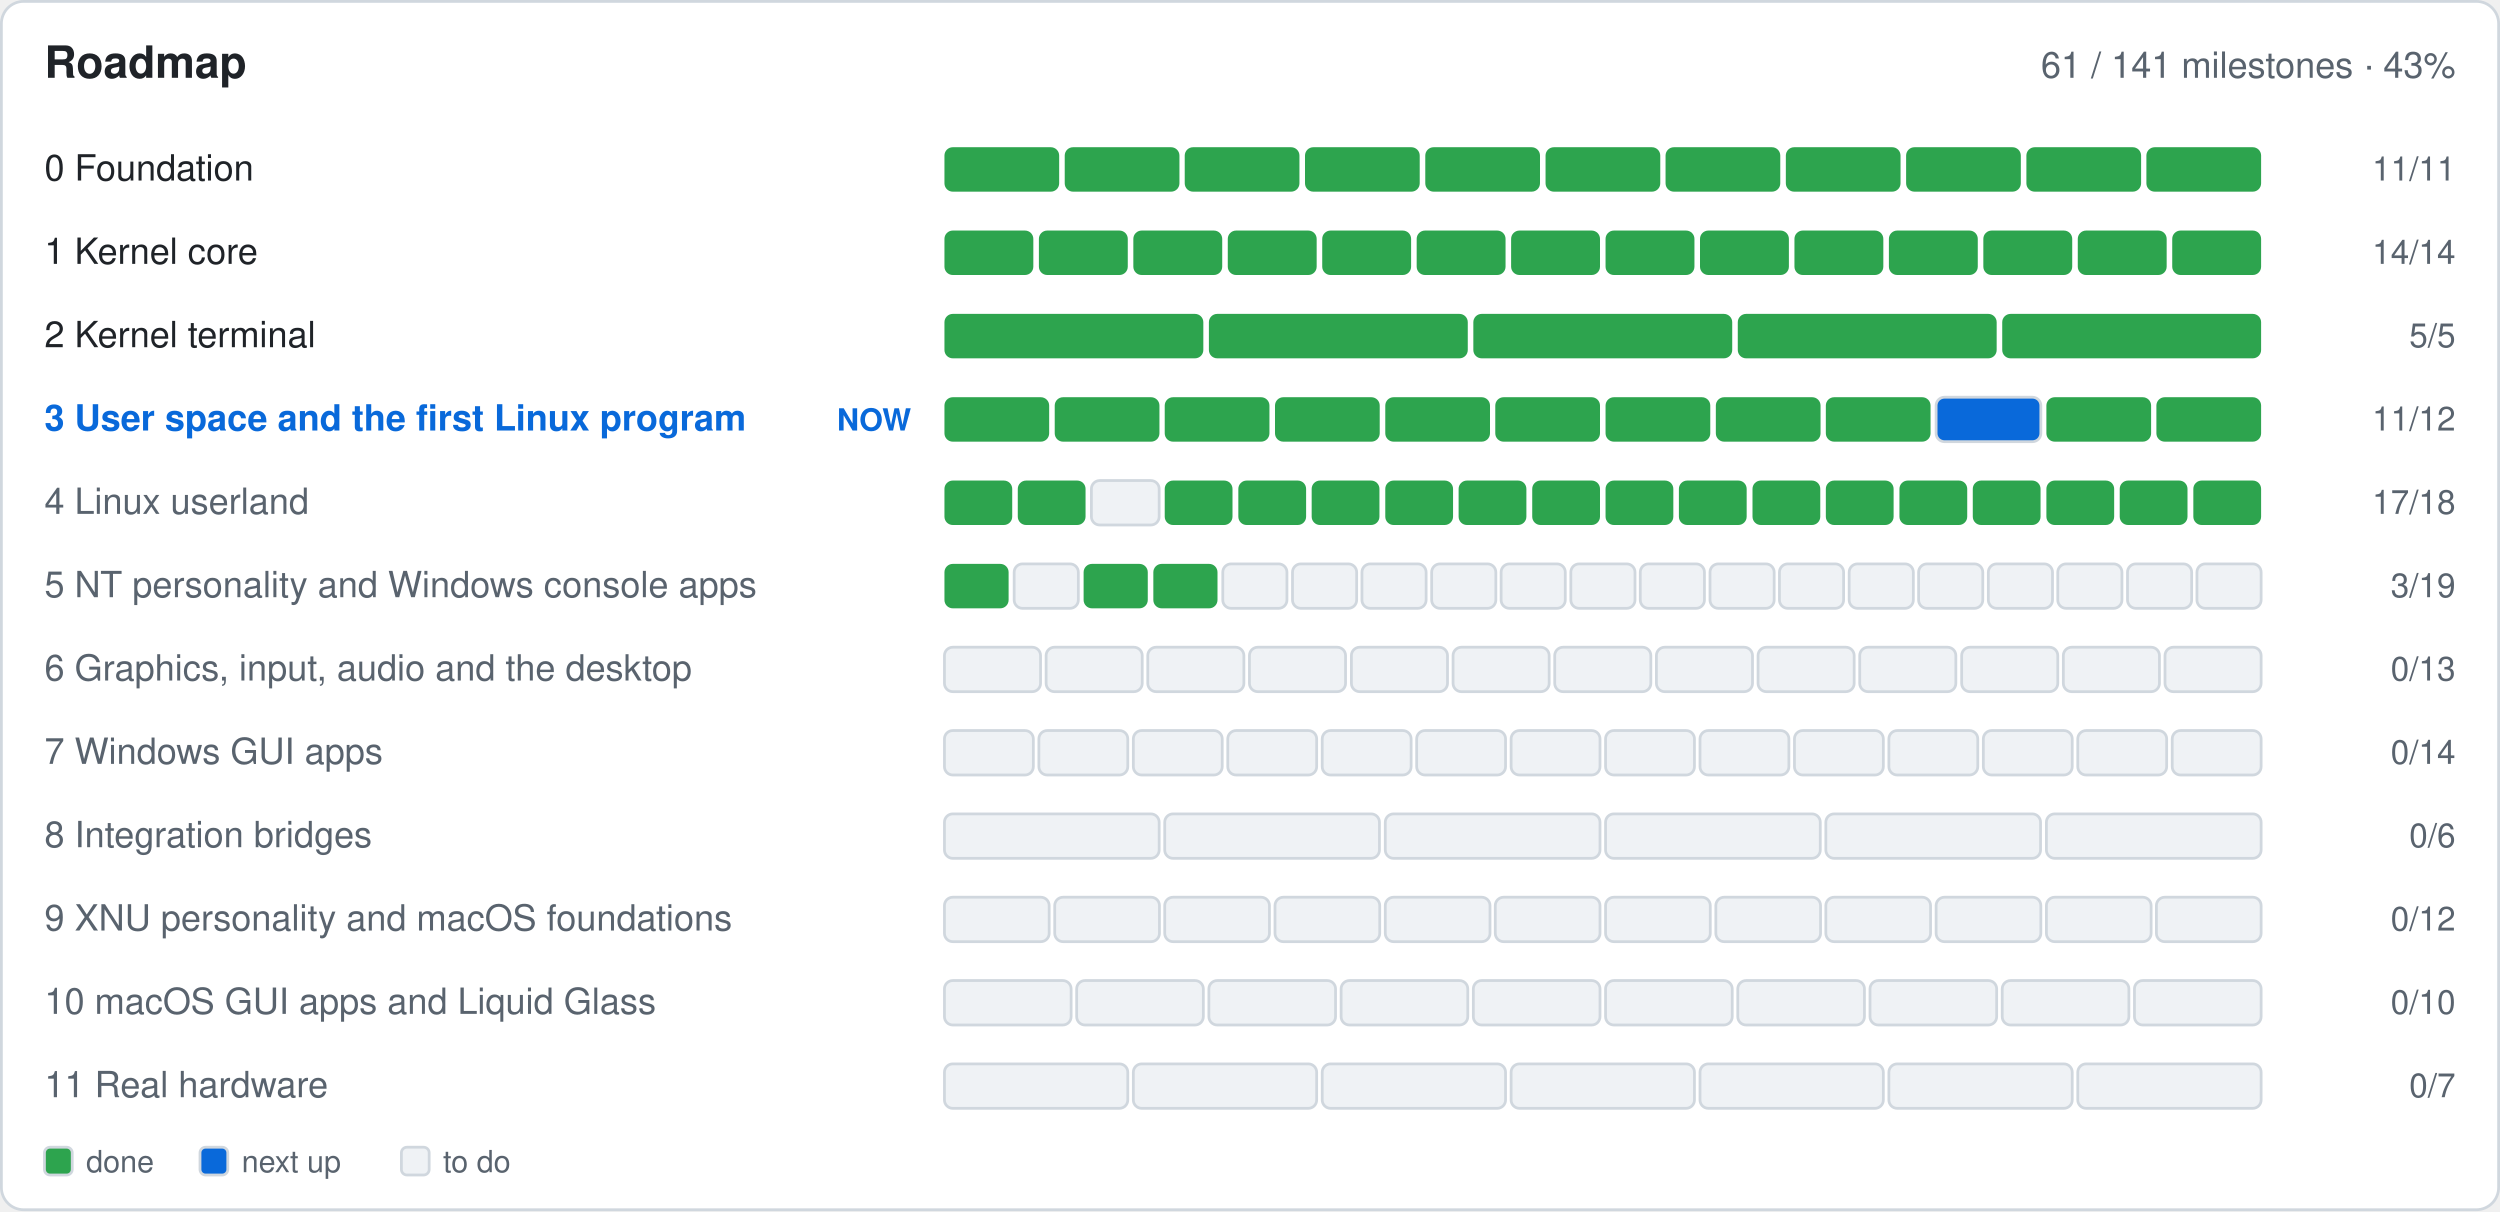
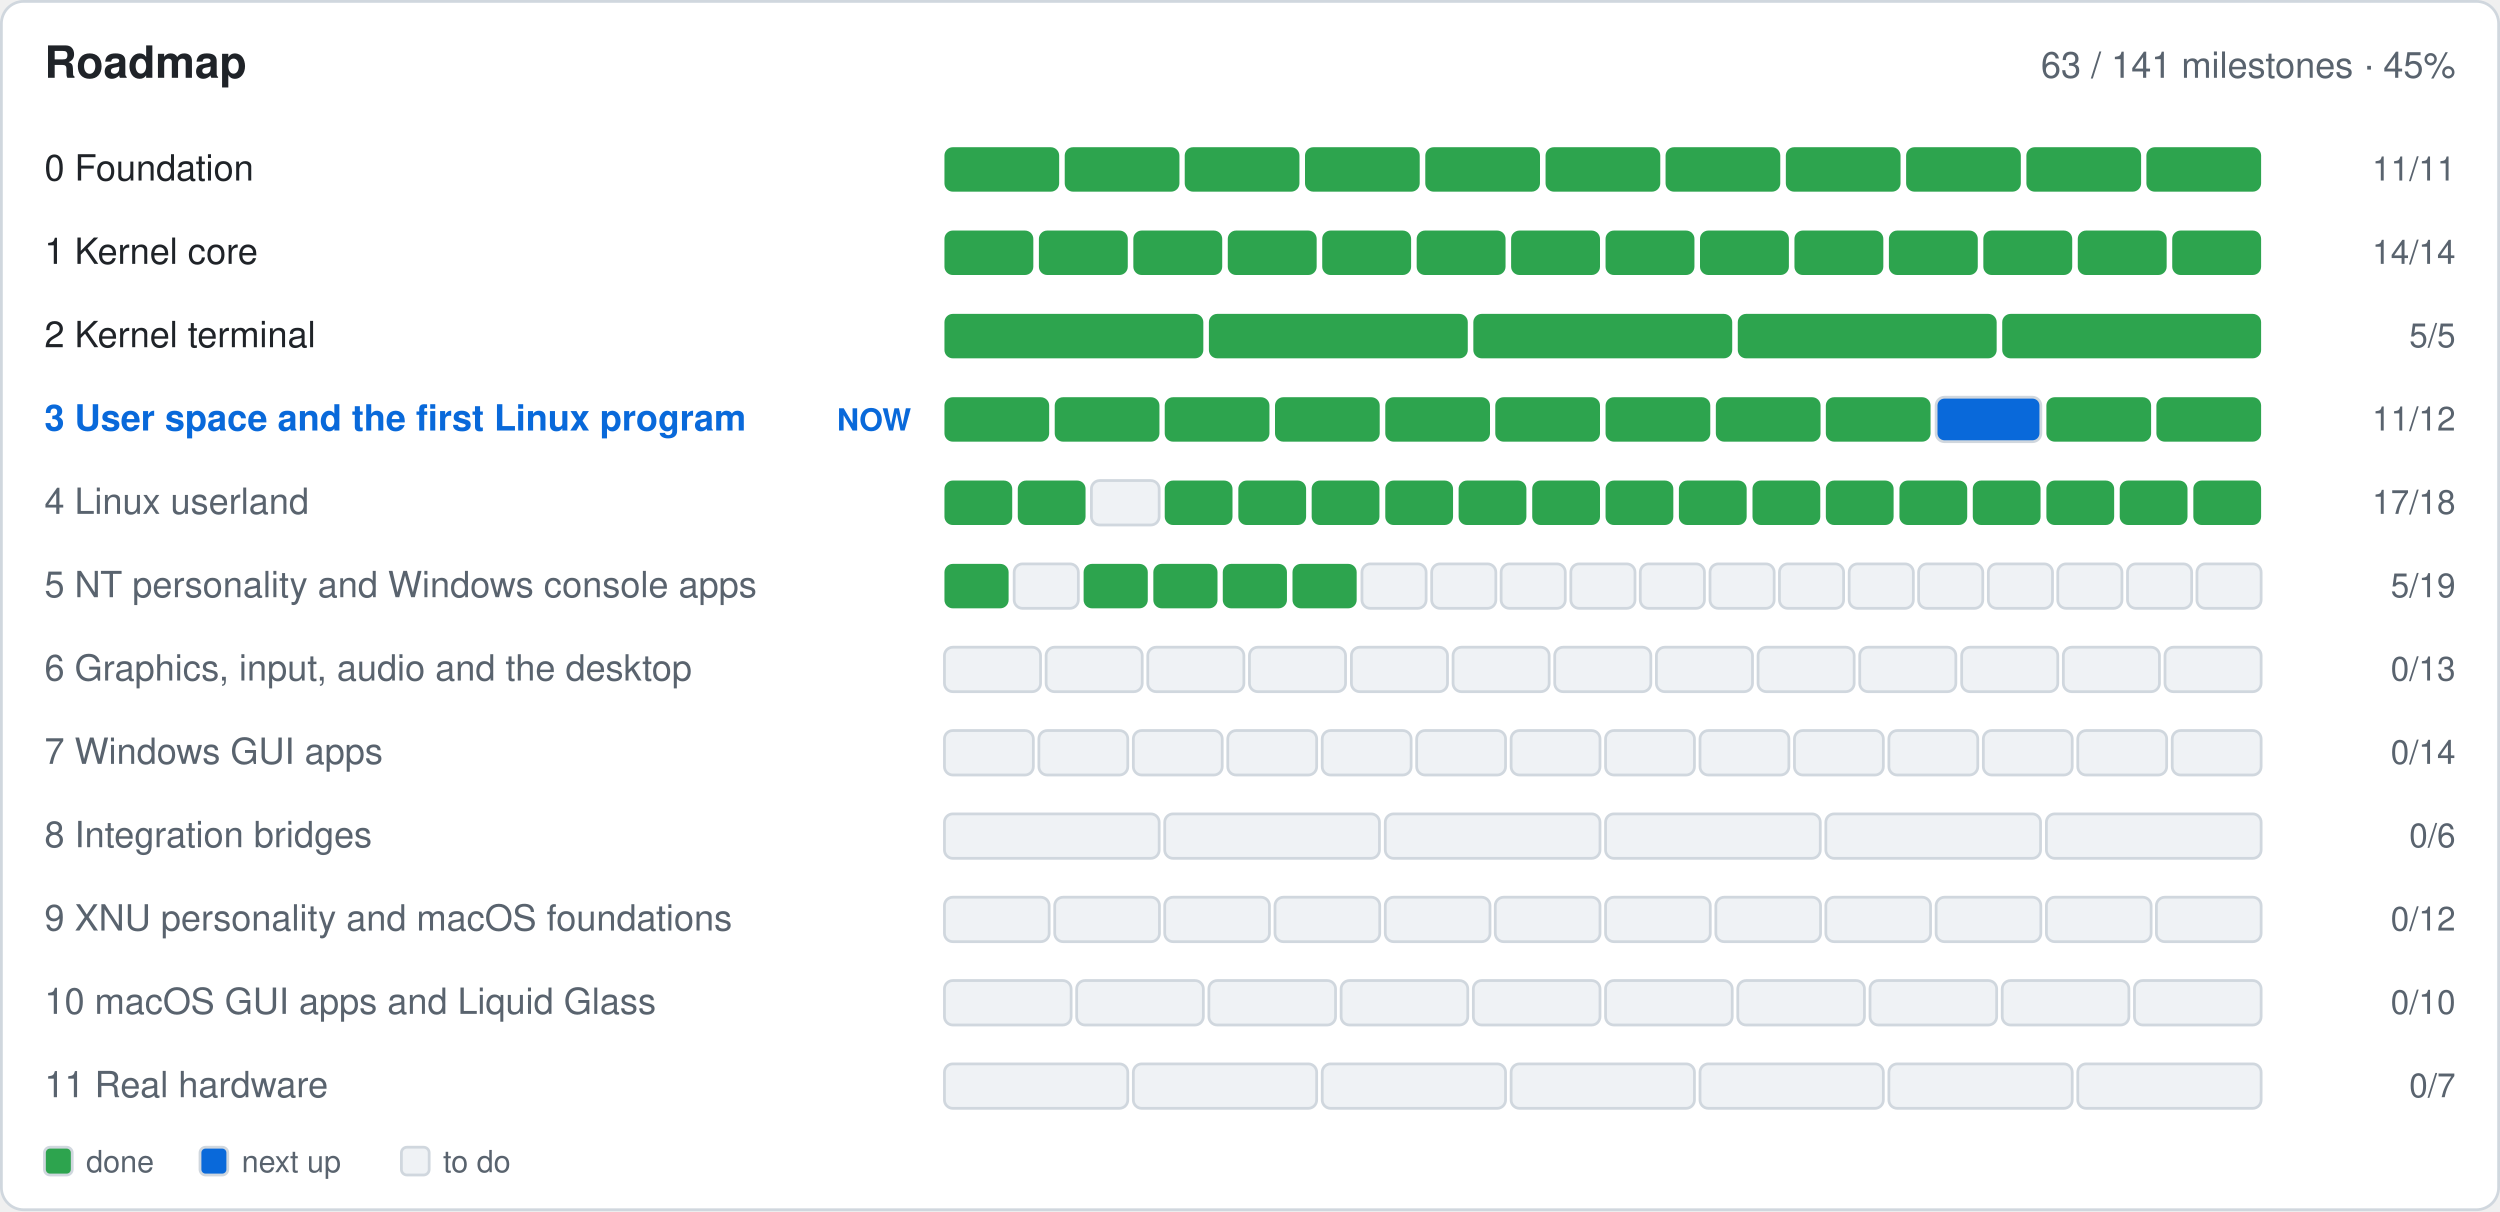
- <svg xmlns="http://www.w3.org/2000/svg" width="900" height="436" viewBox="0 0 900 436" role="img" aria-label="Roadmap: 61 of 141 milestones done">
+ <svg xmlns="http://www.w3.org/2000/svg" width="900" height="436" viewBox="0 0 900 436" role="img" aria-label="Roadmap: 63 of 141 milestones done">
  <rect x="0.5" y="0.5" width="899.0" height="435.0" fill="#ffffff" rx="8" stroke="#d0d7de" />
  <text x="16.0" y="28.0" font-family="-apple-system,BlinkMacSystemFont,'Segoe UI',Helvetica,Arial,sans-serif" font-size="16" font-weight="600" fill="#1f2328" text-anchor="start">Roadmap</text>
-   <text x="884.0" y="28.0" font-family="-apple-system,BlinkMacSystemFont,'Segoe UI',Helvetica,Arial,sans-serif" font-size="13" font-weight="400" fill="#59636e" text-anchor="end">61 / 141 milestones · 43%</text>
+   <text x="884.0" y="28.0" font-family="-apple-system,BlinkMacSystemFont,'Segoe UI',Helvetica,Arial,sans-serif" font-size="13" font-weight="400" fill="#59636e" text-anchor="end">63 / 141 milestones · 45%</text>
  <text x="16.0" y="65.0" font-family="-apple-system,BlinkMacSystemFont,'Segoe UI',Helvetica,Arial,sans-serif" font-size="13" font-weight="400" fill="#1f2328" text-anchor="start"> 0  Foundation</text>
  <g>
    <rect x="340.0" y="53.0" width="41.3" height="16.0" fill="#2da44e" rx="3" />
  </g>
  <g>
    <rect x="383.3" y="53.0" width="41.3" height="16.0" fill="#2da44e" rx="3" />
  </g>
  <g>
    <rect x="426.5" y="53.0" width="41.3" height="16.0" fill="#2da44e" rx="3" />
  </g>
  <g>
    <rect x="469.8" y="53.0" width="41.3" height="16.0" fill="#2da44e" rx="3" />
  </g>
  <g>
    <rect x="513.1" y="53.0" width="41.3" height="16.0" fill="#2da44e" rx="3" />
  </g>
  <g>
    <rect x="556.4" y="53.0" width="41.3" height="16.0" fill="#2da44e" rx="3" />
  </g>
  <g>
    <rect x="599.6" y="53.0" width="41.3" height="16.0" fill="#2da44e" rx="3" />
  </g>
  <g>
    <rect x="642.9" y="53.0" width="41.3" height="16.0" fill="#2da44e" rx="3" />
  </g>
  <g>
    <rect x="686.2" y="53.0" width="41.3" height="16.0" fill="#2da44e" rx="3" />
  </g>
  <g>
    <rect x="729.5" y="53.0" width="41.3" height="16.0" fill="#2da44e" rx="3" />
  </g>
  <g>
    <rect x="772.7" y="53.0" width="41.3" height="16.0" fill="#2da44e" rx="3" />
  </g>
  <text x="884.0" y="65.0" font-family="-apple-system,BlinkMacSystemFont,'Segoe UI',Helvetica,Arial,sans-serif" font-size="12" font-weight="400" fill="#59636e" text-anchor="end">11/11</text>
  <text x="16.0" y="95.0" font-family="-apple-system,BlinkMacSystemFont,'Segoe UI',Helvetica,Arial,sans-serif" font-size="13" font-weight="400" fill="#1f2328" text-anchor="start"> 1  Kernel core</text>
  <g>
    <rect x="340.0" y="83.0" width="32.0" height="16.0" fill="#2da44e" rx="3" />
  </g>
  <g>
    <rect x="374.0" y="83.0" width="32.0" height="16.0" fill="#2da44e" rx="3" />
  </g>
  <g>
    <rect x="408.0" y="83.0" width="32.0" height="16.0" fill="#2da44e" rx="3" />
  </g>
  <g>
    <rect x="442.0" y="83.0" width="32.0" height="16.0" fill="#2da44e" rx="3" />
  </g>
  <g>
    <rect x="476.0" y="83.0" width="32.0" height="16.0" fill="#2da44e" rx="3" />
  </g>
  <g>
    <rect x="510.0" y="83.0" width="32.0" height="16.0" fill="#2da44e" rx="3" />
  </g>
  <g>
    <rect x="544.0" y="83.0" width="32.0" height="16.0" fill="#2da44e" rx="3" />
  </g>
  <g>
    <rect x="578.0" y="83.0" width="32.0" height="16.0" fill="#2da44e" rx="3" />
  </g>
  <g>
    <rect x="612.0" y="83.0" width="32.0" height="16.0" fill="#2da44e" rx="3" />
  </g>
  <g>
    <rect x="646.0" y="83.0" width="32.0" height="16.0" fill="#2da44e" rx="3" />
  </g>
  <g>
    <rect x="680.0" y="83.0" width="32.0" height="16.0" fill="#2da44e" rx="3" />
  </g>
  <g>
    <rect x="714.0" y="83.0" width="32.0" height="16.0" fill="#2da44e" rx="3" />
  </g>
  <g>
    <rect x="748.0" y="83.0" width="32.0" height="16.0" fill="#2da44e" rx="3" />
  </g>
  <g>
    <rect x="782.0" y="83.0" width="32.0" height="16.0" fill="#2da44e" rx="3" />
  </g>
  <text x="884.0" y="95.0" font-family="-apple-system,BlinkMacSystemFont,'Segoe UI',Helvetica,Arial,sans-serif" font-size="12" font-weight="400" fill="#59636e" text-anchor="end">14/14</text>
  <text x="16.0" y="125.0" font-family="-apple-system,BlinkMacSystemFont,'Segoe UI',Helvetica,Arial,sans-serif" font-size="13" font-weight="400" fill="#1f2328" text-anchor="start"> 2  Kernel terminal</text>
  <g>
    <rect x="340.0" y="113.0" width="93.2" height="16.0" fill="#2da44e" rx="3" />
  </g>
  <g>
    <rect x="435.2" y="113.0" width="93.2" height="16.0" fill="#2da44e" rx="3" />
  </g>
  <g>
    <rect x="530.4" y="113.0" width="93.2" height="16.0" fill="#2da44e" rx="3" />
  </g>
  <g>
    <rect x="625.6" y="113.0" width="93.2" height="16.0" fill="#2da44e" rx="3" />
  </g>
  <g>
    <rect x="720.8" y="113.0" width="93.2" height="16.0" fill="#2da44e" rx="3" />
  </g>
  <text x="884.0" y="125.0" font-family="-apple-system,BlinkMacSystemFont,'Segoe UI',Helvetica,Arial,sans-serif" font-size="12" font-weight="400" fill="#59636e" text-anchor="end">5/5</text>
  <text x="16.0" y="155.0" font-family="-apple-system,BlinkMacSystemFont,'Segoe UI',Helvetica,Arial,sans-serif" font-size="13" font-weight="600" fill="#0969da" text-anchor="start"> 3  User space and the first Linux program</text>
  <text x="328.0" y="155.0" font-family="-apple-system,BlinkMacSystemFont,'Segoe UI',Helvetica,Arial,sans-serif" font-size="11" font-weight="600" fill="#0969da" text-anchor="end">NOW</text>
  <g>
    <rect x="340.0" y="143.0" width="37.7" height="16.0" fill="#2da44e" rx="3" />
  </g>
  <g>
    <rect x="379.7" y="143.0" width="37.7" height="16.0" fill="#2da44e" rx="3" />
  </g>
  <g>
    <rect x="419.3" y="143.0" width="37.7" height="16.0" fill="#2da44e" rx="3" />
  </g>
  <g>
    <rect x="459.0" y="143.0" width="37.7" height="16.0" fill="#2da44e" rx="3" />
  </g>
  <g>
    <rect x="498.7" y="143.0" width="37.7" height="16.0" fill="#2da44e" rx="3" />
  </g>
  <g>
    <rect x="538.3" y="143.0" width="37.7" height="16.0" fill="#2da44e" rx="3" />
  </g>
  <g>
    <rect x="578.0" y="143.0" width="37.7" height="16.0" fill="#2da44e" rx="3" />
  </g>
  <g>
    <rect x="617.7" y="143.0" width="37.7" height="16.0" fill="#2da44e" rx="3" />
  </g>
  <g>
    <rect x="657.3" y="143.0" width="37.7" height="16.0" fill="#2da44e" rx="3" />
  </g>
  <g>
    <rect x="697.0" y="143.0" width="37.7" height="16.0" fill="#0969da" rx="3" stroke="#d0d7de" />
  </g>
  <g>
    <rect x="736.7" y="143.0" width="37.7" height="16.0" fill="#2da44e" rx="3" />
  </g>
  <g>
    <rect x="776.3" y="143.0" width="37.7" height="16.0" fill="#2da44e" rx="3" />
  </g>
  <text x="884.0" y="155.0" font-family="-apple-system,BlinkMacSystemFont,'Segoe UI',Helvetica,Arial,sans-serif" font-size="12" font-weight="400" fill="#59636e" text-anchor="end">11/12</text>
  <text x="16.0" y="185.0" font-family="-apple-system,BlinkMacSystemFont,'Segoe UI',Helvetica,Arial,sans-serif" font-size="13" font-weight="400" fill="#59636e" text-anchor="start"> 4  Linux userland</text>
  <g>
    <rect x="340.0" y="173.0" width="24.4" height="16.0" fill="#2da44e" rx="3" />
  </g>
  <g>
    <rect x="366.4" y="173.0" width="24.4" height="16.0" fill="#2da44e" rx="3" />
  </g>
  <g>
    <rect x="392.9" y="173.0" width="24.4" height="16.0" fill="#eff2f5" rx="3" stroke="#d0d7de" />
  </g>
  <g>
    <rect x="419.3" y="173.0" width="24.4" height="16.0" fill="#2da44e" rx="3" />
  </g>
  <g>
    <rect x="445.8" y="173.0" width="24.4" height="16.0" fill="#2da44e" rx="3" />
  </g>
  <g>
    <rect x="472.2" y="173.0" width="24.4" height="16.0" fill="#2da44e" rx="3" />
  </g>
  <g>
    <rect x="498.7" y="173.0" width="24.4" height="16.0" fill="#2da44e" rx="3" />
  </g>
  <g>
    <rect x="525.1" y="173.0" width="24.4" height="16.0" fill="#2da44e" rx="3" />
  </g>
  <g>
    <rect x="551.6" y="173.0" width="24.4" height="16.0" fill="#2da44e" rx="3" />
  </g>
  <g>
    <rect x="578.0" y="173.0" width="24.4" height="16.0" fill="#2da44e" rx="3" />
  </g>
  <g>
    <rect x="604.4" y="173.0" width="24.4" height="16.0" fill="#2da44e" rx="3" />
  </g>
  <g>
    <rect x="630.9" y="173.0" width="24.4" height="16.0" fill="#2da44e" rx="3" />
  </g>
  <g>
    <rect x="657.3" y="173.0" width="24.4" height="16.0" fill="#2da44e" rx="3" />
  </g>
  <g>
    <rect x="683.8" y="173.0" width="24.4" height="16.0" fill="#2da44e" rx="3" />
  </g>
  <g>
    <rect x="710.2" y="173.0" width="24.4" height="16.0" fill="#2da44e" rx="3" />
  </g>
  <g>
    <rect x="736.7" y="173.0" width="24.4" height="16.0" fill="#2da44e" rx="3" />
  </g>
  <g>
    <rect x="763.1" y="173.0" width="24.4" height="16.0" fill="#2da44e" rx="3" />
  </g>
  <g>
    <rect x="789.6" y="173.0" width="24.4" height="16.0" fill="#2da44e" rx="3" />
  </g>
  <text x="884.0" y="185.0" font-family="-apple-system,BlinkMacSystemFont,'Segoe UI',Helvetica,Arial,sans-serif" font-size="12" font-weight="400" fill="#59636e" text-anchor="end">17/18</text>
  <text x="16.0" y="215.0" font-family="-apple-system,BlinkMacSystemFont,'Segoe UI',Helvetica,Arial,sans-serif" font-size="13" font-weight="400" fill="#59636e" text-anchor="start"> 5  NT personality and Windows console apps</text>
  <g>
    <rect x="340.0" y="203.0" width="23.1" height="16.0" fill="#2da44e" rx="3" />
  </g>
  <g>
    <rect x="365.1" y="203.0" width="23.1" height="16.0" fill="#eff2f5" rx="3" stroke="#d0d7de" />
  </g>
  <g>
    <rect x="390.1" y="203.0" width="23.1" height="16.0" fill="#2da44e" rx="3" />
  </g>
  <g>
    <rect x="415.2" y="203.0" width="23.1" height="16.0" fill="#2da44e" rx="3" />
  </g>
  <g>
-     <rect x="440.2" y="203.0" width="23.1" height="16.0" fill="#eff2f5" rx="3" stroke="#d0d7de" />
-   </g>
-   <g>
-     <rect x="465.3" y="203.0" width="23.1" height="16.0" fill="#eff2f5" rx="3" stroke="#d0d7de" />
+     <rect x="440.2" y="203.0" width="23.1" height="16.0" fill="#2da44e" rx="3" />
+   </g>
+   <g>
+     <rect x="465.3" y="203.0" width="23.1" height="16.0" fill="#2da44e" rx="3" />
  </g>
  <g>
    <rect x="490.3" y="203.0" width="23.1" height="16.0" fill="#eff2f5" rx="3" stroke="#d0d7de" />
  </g>
  <g>
    <rect x="515.4" y="203.0" width="23.1" height="16.0" fill="#eff2f5" rx="3" stroke="#d0d7de" />
  </g>
  <g>
    <rect x="540.4" y="203.0" width="23.1" height="16.0" fill="#eff2f5" rx="3" stroke="#d0d7de" />
  </g>
  <g>
    <rect x="565.5" y="203.0" width="23.1" height="16.0" fill="#eff2f5" rx="3" stroke="#d0d7de" />
  </g>
  <g>
    <rect x="590.5" y="203.0" width="23.1" height="16.0" fill="#eff2f5" rx="3" stroke="#d0d7de" />
  </g>
  <g>
    <rect x="615.6" y="203.0" width="23.1" height="16.0" fill="#eff2f5" rx="3" stroke="#d0d7de" />
  </g>
  <g>
    <rect x="640.6" y="203.0" width="23.1" height="16.0" fill="#eff2f5" rx="3" stroke="#d0d7de" />
  </g>
  <g>
    <rect x="665.7" y="203.0" width="23.1" height="16.0" fill="#eff2f5" rx="3" stroke="#d0d7de" />
  </g>
  <g>
    <rect x="690.7" y="203.0" width="23.1" height="16.0" fill="#eff2f5" rx="3" stroke="#d0d7de" />
  </g>
  <g>
    <rect x="715.8" y="203.0" width="23.1" height="16.0" fill="#eff2f5" rx="3" stroke="#d0d7de" />
  </g>
  <g>
    <rect x="740.8" y="203.0" width="23.1" height="16.0" fill="#eff2f5" rx="3" stroke="#d0d7de" />
  </g>
  <g>
    <rect x="765.9" y="203.0" width="23.1" height="16.0" fill="#eff2f5" rx="3" stroke="#d0d7de" />
  </g>
  <g>
    <rect x="790.9" y="203.0" width="23.1" height="16.0" fill="#eff2f5" rx="3" stroke="#d0d7de" />
  </g>
-   <text x="884.0" y="215.0" font-family="-apple-system,BlinkMacSystemFont,'Segoe UI',Helvetica,Arial,sans-serif" font-size="12" font-weight="400" fill="#59636e" text-anchor="end">3/19</text>
+   <text x="884.0" y="215.0" font-family="-apple-system,BlinkMacSystemFont,'Segoe UI',Helvetica,Arial,sans-serif" font-size="12" font-weight="400" fill="#59636e" text-anchor="end">5/19</text>
  <text x="16.0" y="245.0" font-family="-apple-system,BlinkMacSystemFont,'Segoe UI',Helvetica,Arial,sans-serif" font-size="13" font-weight="400" fill="#59636e" text-anchor="start"> 6  Graphics, input, audio and the desktop</text>
  <g>
    <rect x="340.0" y="233.0" width="34.6" height="16.0" fill="#eff2f5" rx="3" stroke="#d0d7de" />
  </g>
  <g>
    <rect x="376.6" y="233.0" width="34.6" height="16.0" fill="#eff2f5" rx="3" stroke="#d0d7de" />
  </g>
  <g>
    <rect x="413.2" y="233.0" width="34.6" height="16.0" fill="#eff2f5" rx="3" stroke="#d0d7de" />
  </g>
  <g>
    <rect x="449.8" y="233.0" width="34.6" height="16.0" fill="#eff2f5" rx="3" stroke="#d0d7de" />
  </g>
  <g>
    <rect x="486.5" y="233.0" width="34.6" height="16.0" fill="#eff2f5" rx="3" stroke="#d0d7de" />
  </g>
  <g>
    <rect x="523.1" y="233.0" width="34.6" height="16.0" fill="#eff2f5" rx="3" stroke="#d0d7de" />
  </g>
  <g>
    <rect x="559.7" y="233.0" width="34.6" height="16.0" fill="#eff2f5" rx="3" stroke="#d0d7de" />
  </g>
  <g>
    <rect x="596.3" y="233.0" width="34.6" height="16.0" fill="#eff2f5" rx="3" stroke="#d0d7de" />
  </g>
  <g>
    <rect x="632.9" y="233.0" width="34.6" height="16.0" fill="#eff2f5" rx="3" stroke="#d0d7de" />
  </g>
  <g>
    <rect x="669.5" y="233.0" width="34.6" height="16.0" fill="#eff2f5" rx="3" stroke="#d0d7de" />
  </g>
  <g>
    <rect x="706.2" y="233.0" width="34.6" height="16.0" fill="#eff2f5" rx="3" stroke="#d0d7de" />
  </g>
  <g>
    <rect x="742.8" y="233.0" width="34.6" height="16.0" fill="#eff2f5" rx="3" stroke="#d0d7de" />
  </g>
  <g>
    <rect x="779.4" y="233.0" width="34.6" height="16.0" fill="#eff2f5" rx="3" stroke="#d0d7de" />
  </g>
  <text x="884.0" y="245.0" font-family="-apple-system,BlinkMacSystemFont,'Segoe UI',Helvetica,Arial,sans-serif" font-size="12" font-weight="400" fill="#59636e" text-anchor="end">0/13</text>
  <text x="16.0" y="275.0" font-family="-apple-system,BlinkMacSystemFont,'Segoe UI',Helvetica,Arial,sans-serif" font-size="13" font-weight="400" fill="#59636e" text-anchor="start"> 7  Windows GUI apps</text>
  <g>
    <rect x="340.0" y="263.0" width="32.0" height="16.0" fill="#eff2f5" rx="3" stroke="#d0d7de" />
  </g>
  <g>
    <rect x="374.0" y="263.0" width="32.0" height="16.0" fill="#eff2f5" rx="3" stroke="#d0d7de" />
  </g>
  <g>
    <rect x="408.0" y="263.0" width="32.0" height="16.0" fill="#eff2f5" rx="3" stroke="#d0d7de" />
  </g>
  <g>
    <rect x="442.0" y="263.0" width="32.0" height="16.0" fill="#eff2f5" rx="3" stroke="#d0d7de" />
  </g>
  <g>
    <rect x="476.0" y="263.0" width="32.0" height="16.0" fill="#eff2f5" rx="3" stroke="#d0d7de" />
  </g>
  <g>
    <rect x="510.0" y="263.0" width="32.0" height="16.0" fill="#eff2f5" rx="3" stroke="#d0d7de" />
  </g>
  <g>
    <rect x="544.0" y="263.0" width="32.0" height="16.0" fill="#eff2f5" rx="3" stroke="#d0d7de" />
  </g>
  <g>
    <rect x="578.0" y="263.0" width="32.0" height="16.0" fill="#eff2f5" rx="3" stroke="#d0d7de" />
  </g>
  <g>
    <rect x="612.0" y="263.0" width="32.0" height="16.0" fill="#eff2f5" rx="3" stroke="#d0d7de" />
  </g>
  <g>
    <rect x="646.0" y="263.0" width="32.0" height="16.0" fill="#eff2f5" rx="3" stroke="#d0d7de" />
  </g>
  <g>
    <rect x="680.0" y="263.0" width="32.0" height="16.0" fill="#eff2f5" rx="3" stroke="#d0d7de" />
  </g>
  <g>
    <rect x="714.0" y="263.0" width="32.0" height="16.0" fill="#eff2f5" rx="3" stroke="#d0d7de" />
  </g>
  <g>
    <rect x="748.0" y="263.0" width="32.0" height="16.0" fill="#eff2f5" rx="3" stroke="#d0d7de" />
  </g>
  <g>
    <rect x="782.0" y="263.0" width="32.0" height="16.0" fill="#eff2f5" rx="3" stroke="#d0d7de" />
  </g>
  <text x="884.0" y="275.0" font-family="-apple-system,BlinkMacSystemFont,'Segoe UI',Helvetica,Arial,sans-serif" font-size="12" font-weight="400" fill="#59636e" text-anchor="end">0/14</text>
  <text x="16.0" y="305.0" font-family="-apple-system,BlinkMacSystemFont,'Segoe UI',Helvetica,Arial,sans-serif" font-size="13" font-weight="400" fill="#59636e" text-anchor="start"> 8  Integration bridges</text>
  <g>
    <rect x="340.0" y="293.0" width="77.3" height="16.0" fill="#eff2f5" rx="3" stroke="#d0d7de" />
  </g>
  <g>
    <rect x="419.3" y="293.0" width="77.3" height="16.0" fill="#eff2f5" rx="3" stroke="#d0d7de" />
  </g>
  <g>
    <rect x="498.7" y="293.0" width="77.3" height="16.0" fill="#eff2f5" rx="3" stroke="#d0d7de" />
  </g>
  <g>
    <rect x="578.0" y="293.0" width="77.3" height="16.0" fill="#eff2f5" rx="3" stroke="#d0d7de" />
  </g>
  <g>
    <rect x="657.3" y="293.0" width="77.3" height="16.0" fill="#eff2f5" rx="3" stroke="#d0d7de" />
  </g>
  <g>
    <rect x="736.7" y="293.0" width="77.3" height="16.0" fill="#eff2f5" rx="3" stroke="#d0d7de" />
  </g>
  <text x="884.0" y="305.0" font-family="-apple-system,BlinkMacSystemFont,'Segoe UI',Helvetica,Arial,sans-serif" font-size="12" font-weight="400" fill="#59636e" text-anchor="end">0/6</text>
  <text x="16.0" y="335.0" font-family="-apple-system,BlinkMacSystemFont,'Segoe UI',Helvetica,Arial,sans-serif" font-size="13" font-weight="400" fill="#59636e" text-anchor="start"> 9  XNU personality and macOS foundations</text>
  <g>
    <rect x="340.0" y="323.0" width="37.7" height="16.0" fill="#eff2f5" rx="3" stroke="#d0d7de" />
  </g>
  <g>
    <rect x="379.7" y="323.0" width="37.7" height="16.0" fill="#eff2f5" rx="3" stroke="#d0d7de" />
  </g>
  <g>
    <rect x="419.3" y="323.0" width="37.7" height="16.0" fill="#eff2f5" rx="3" stroke="#d0d7de" />
  </g>
  <g>
    <rect x="459.0" y="323.0" width="37.7" height="16.0" fill="#eff2f5" rx="3" stroke="#d0d7de" />
  </g>
  <g>
    <rect x="498.7" y="323.0" width="37.7" height="16.0" fill="#eff2f5" rx="3" stroke="#d0d7de" />
  </g>
  <g>
    <rect x="538.3" y="323.0" width="37.7" height="16.0" fill="#eff2f5" rx="3" stroke="#d0d7de" />
  </g>
  <g>
    <rect x="578.0" y="323.0" width="37.7" height="16.0" fill="#eff2f5" rx="3" stroke="#d0d7de" />
  </g>
  <g>
    <rect x="617.7" y="323.0" width="37.7" height="16.0" fill="#eff2f5" rx="3" stroke="#d0d7de" />
  </g>
  <g>
    <rect x="657.3" y="323.0" width="37.7" height="16.0" fill="#eff2f5" rx="3" stroke="#d0d7de" />
  </g>
  <g>
    <rect x="697.0" y="323.0" width="37.7" height="16.0" fill="#eff2f5" rx="3" stroke="#d0d7de" />
  </g>
  <g>
    <rect x="736.7" y="323.0" width="37.7" height="16.0" fill="#eff2f5" rx="3" stroke="#d0d7de" />
  </g>
  <g>
    <rect x="776.3" y="323.0" width="37.7" height="16.0" fill="#eff2f5" rx="3" stroke="#d0d7de" />
  </g>
  <text x="884.0" y="335.0" font-family="-apple-system,BlinkMacSystemFont,'Segoe UI',Helvetica,Arial,sans-serif" font-size="12" font-weight="400" fill="#59636e" text-anchor="end">0/12</text>
  <text x="16.0" y="365.0" font-family="-apple-system,BlinkMacSystemFont,'Segoe UI',Helvetica,Arial,sans-serif" font-size="13" font-weight="400" fill="#59636e" text-anchor="start">10  macOS GUI apps and Liquid Glass</text>
  <g>
    <rect x="340.0" y="353.0" width="45.6" height="16.0" fill="#eff2f5" rx="3" stroke="#d0d7de" />
  </g>
  <g>
    <rect x="387.6" y="353.0" width="45.6" height="16.0" fill="#eff2f5" rx="3" stroke="#d0d7de" />
  </g>
  <g>
    <rect x="435.2" y="353.0" width="45.6" height="16.0" fill="#eff2f5" rx="3" stroke="#d0d7de" />
  </g>
  <g>
    <rect x="482.8" y="353.0" width="45.6" height="16.0" fill="#eff2f5" rx="3" stroke="#d0d7de" />
  </g>
  <g>
    <rect x="530.4" y="353.0" width="45.6" height="16.0" fill="#eff2f5" rx="3" stroke="#d0d7de" />
  </g>
  <g>
    <rect x="578.0" y="353.0" width="45.6" height="16.0" fill="#eff2f5" rx="3" stroke="#d0d7de" />
  </g>
  <g>
    <rect x="625.6" y="353.0" width="45.6" height="16.0" fill="#eff2f5" rx="3" stroke="#d0d7de" />
  </g>
  <g>
    <rect x="673.2" y="353.0" width="45.6" height="16.0" fill="#eff2f5" rx="3" stroke="#d0d7de" />
  </g>
  <g>
    <rect x="720.8" y="353.0" width="45.6" height="16.0" fill="#eff2f5" rx="3" stroke="#d0d7de" />
  </g>
  <g>
    <rect x="768.4" y="353.0" width="45.6" height="16.0" fill="#eff2f5" rx="3" stroke="#d0d7de" />
  </g>
  <text x="884.0" y="365.0" font-family="-apple-system,BlinkMacSystemFont,'Segoe UI',Helvetica,Arial,sans-serif" font-size="12" font-weight="400" fill="#59636e" text-anchor="end">0/10</text>
  <text x="16.0" y="395.0" font-family="-apple-system,BlinkMacSystemFont,'Segoe UI',Helvetica,Arial,sans-serif" font-size="13" font-weight="400" fill="#59636e" text-anchor="start">11  Real hardware</text>
  <g>
    <rect x="340.0" y="383.0" width="66.0" height="16.0" fill="#eff2f5" rx="3" stroke="#d0d7de" />
  </g>
  <g>
    <rect x="408.0" y="383.0" width="66.0" height="16.0" fill="#eff2f5" rx="3" stroke="#d0d7de" />
  </g>
  <g>
    <rect x="476.0" y="383.0" width="66.0" height="16.0" fill="#eff2f5" rx="3" stroke="#d0d7de" />
  </g>
  <g>
    <rect x="544.0" y="383.0" width="66.0" height="16.0" fill="#eff2f5" rx="3" stroke="#d0d7de" />
  </g>
  <g>
    <rect x="612.0" y="383.0" width="66.0" height="16.0" fill="#eff2f5" rx="3" stroke="#d0d7de" />
  </g>
  <g>
    <rect x="680.0" y="383.0" width="66.0" height="16.0" fill="#eff2f5" rx="3" stroke="#d0d7de" />
  </g>
  <g>
    <rect x="748.0" y="383.0" width="66.0" height="16.0" fill="#eff2f5" rx="3" stroke="#d0d7de" />
  </g>
  <text x="884.0" y="395.0" font-family="-apple-system,BlinkMacSystemFont,'Segoe UI',Helvetica,Arial,sans-serif" font-size="12" font-weight="400" fill="#59636e" text-anchor="end">0/7</text>
  <rect x="16.0" y="413.0" width="10.0" height="10.0" fill="#2da44e" rx="2" stroke="#d0d7de" />
  <text x="31.0" y="422.0" font-family="-apple-system,BlinkMacSystemFont,'Segoe UI',Helvetica,Arial,sans-serif" font-size="11" font-weight="400" fill="#59636e" text-anchor="start">done</text>
  <rect x="72.0" y="413.0" width="10.0" height="10.0" fill="#0969da" rx="2" stroke="#d0d7de" />
  <text x="87.0" y="422.0" font-family="-apple-system,BlinkMacSystemFont,'Segoe UI',Helvetica,Arial,sans-serif" font-size="11" font-weight="400" fill="#59636e" text-anchor="start">next up</text>
  <rect x="144.5" y="413.0" width="10.0" height="10.0" fill="#eff2f5" rx="2" stroke="#d0d7de" />
  <text x="159.5" y="422.0" font-family="-apple-system,BlinkMacSystemFont,'Segoe UI',Helvetica,Arial,sans-serif" font-size="11" font-weight="400" fill="#59636e" text-anchor="start">to do</text>
</svg>
